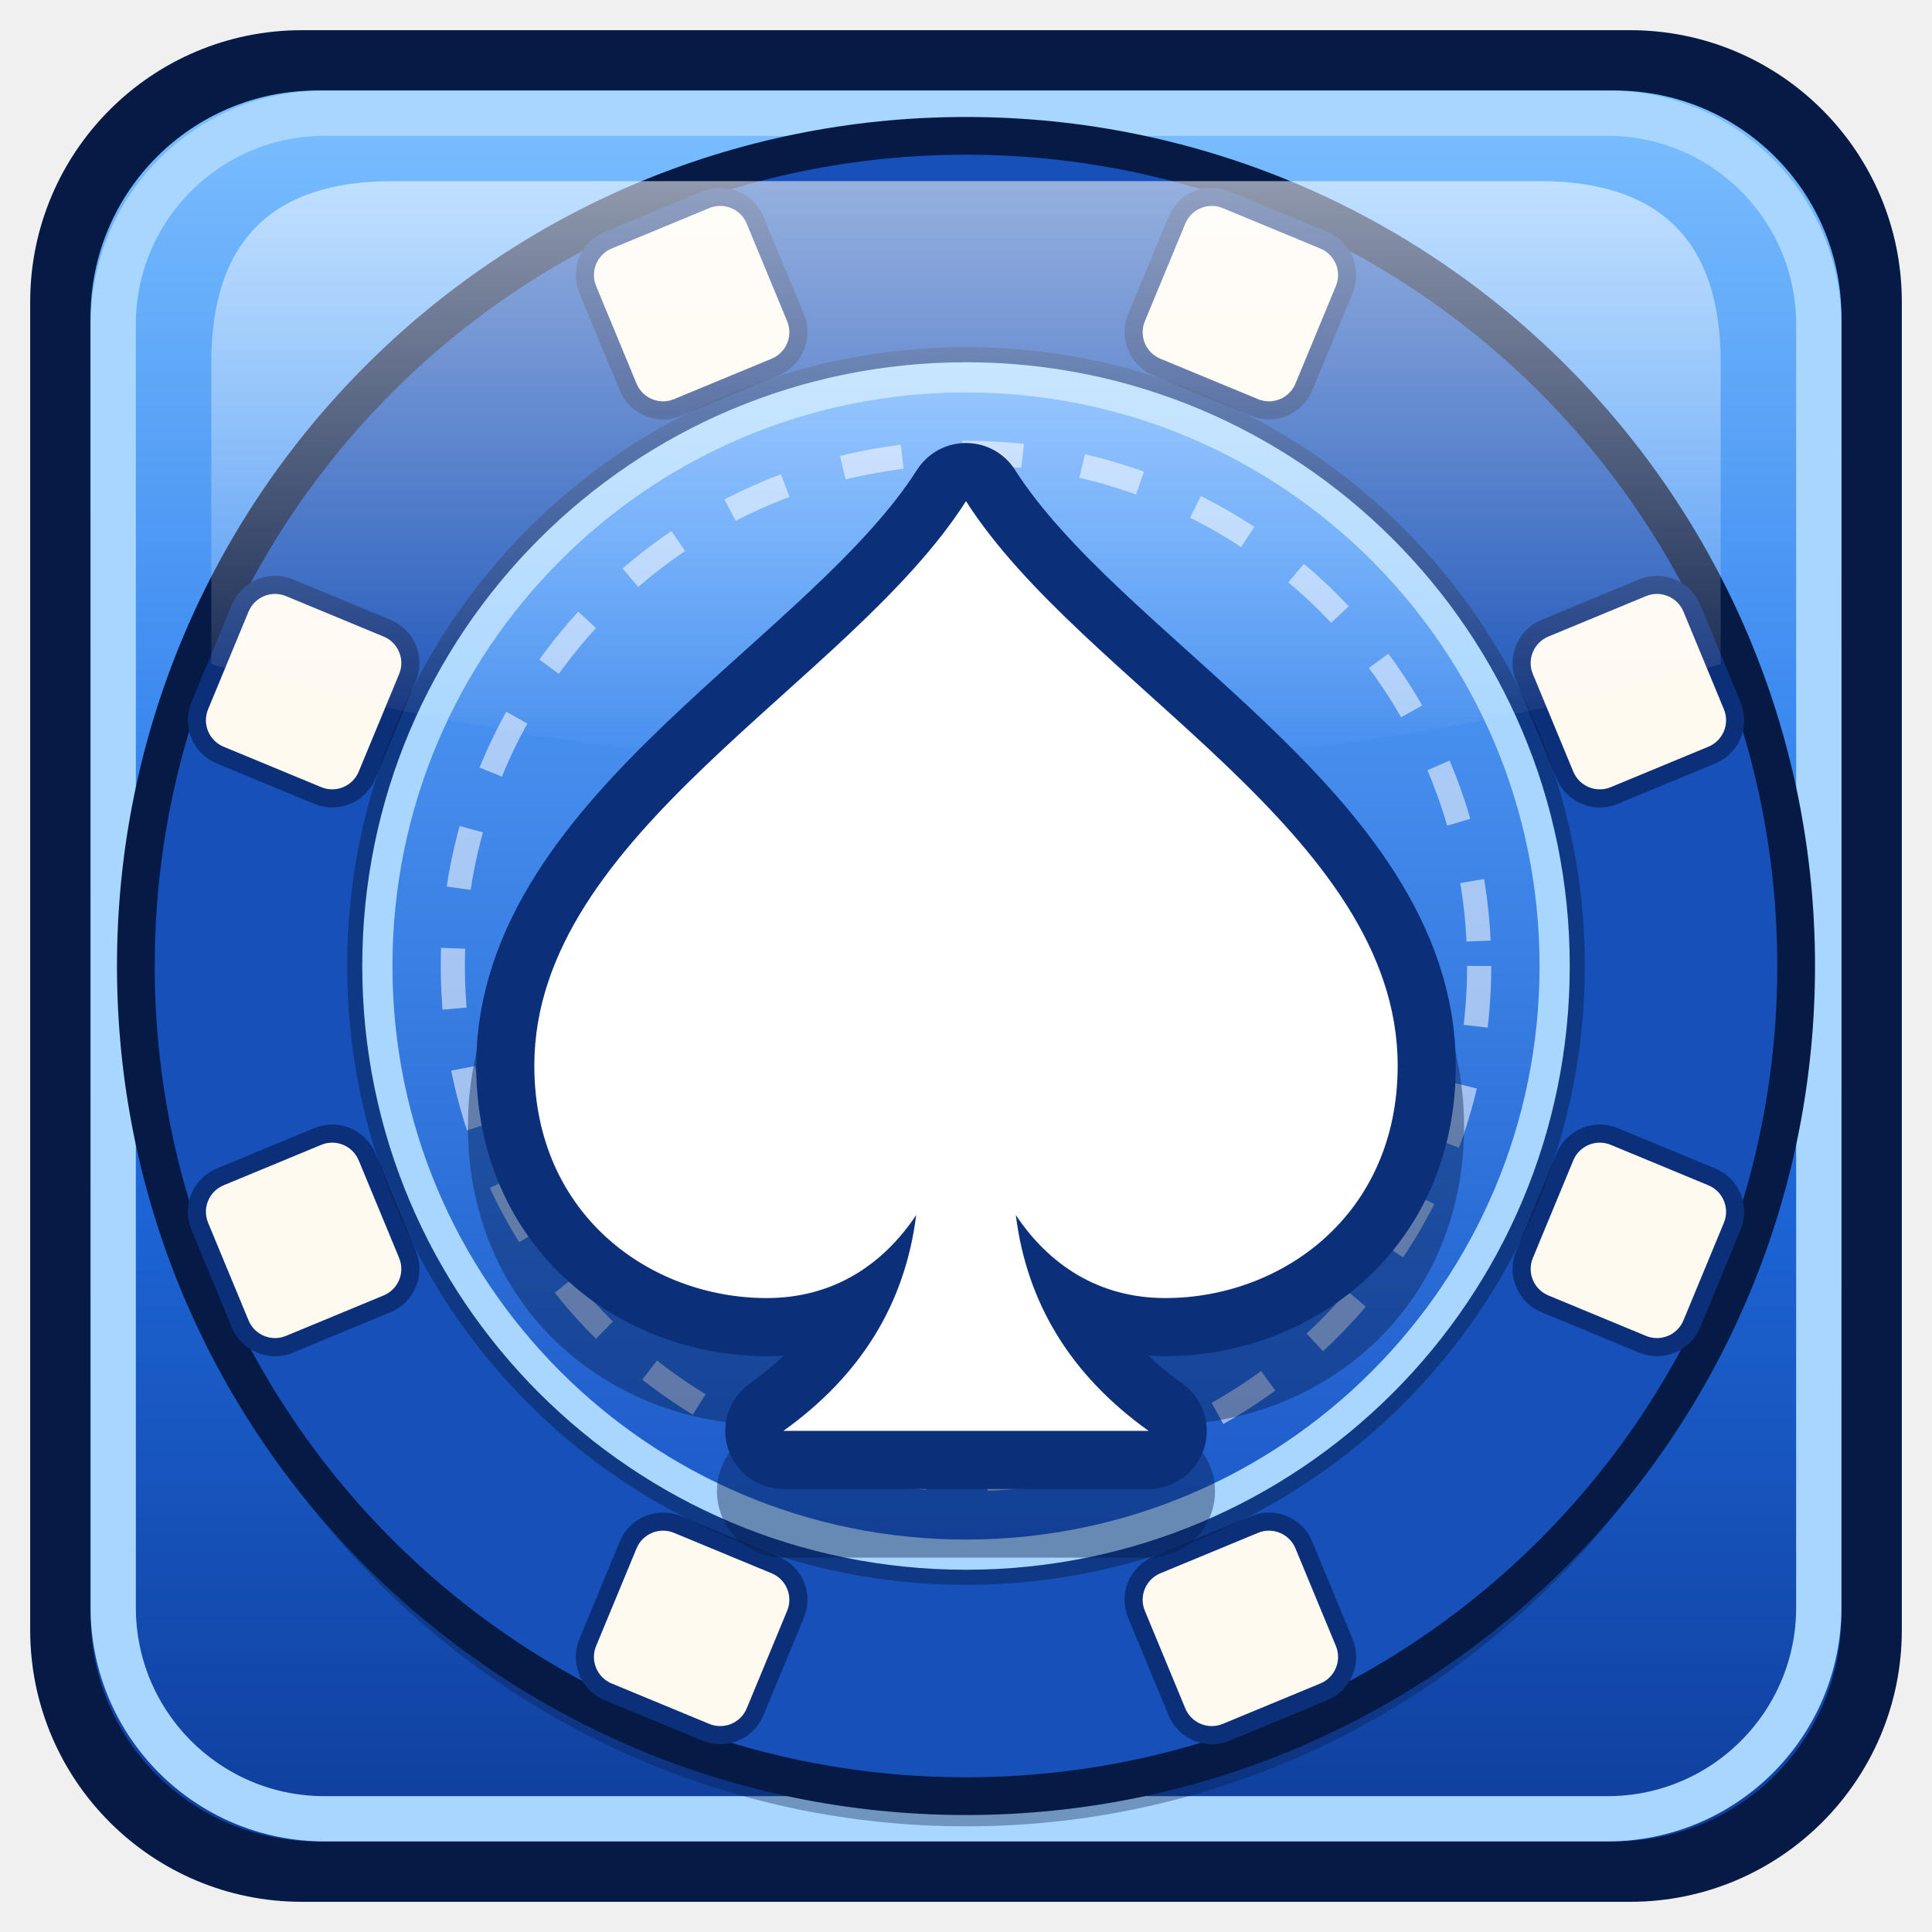
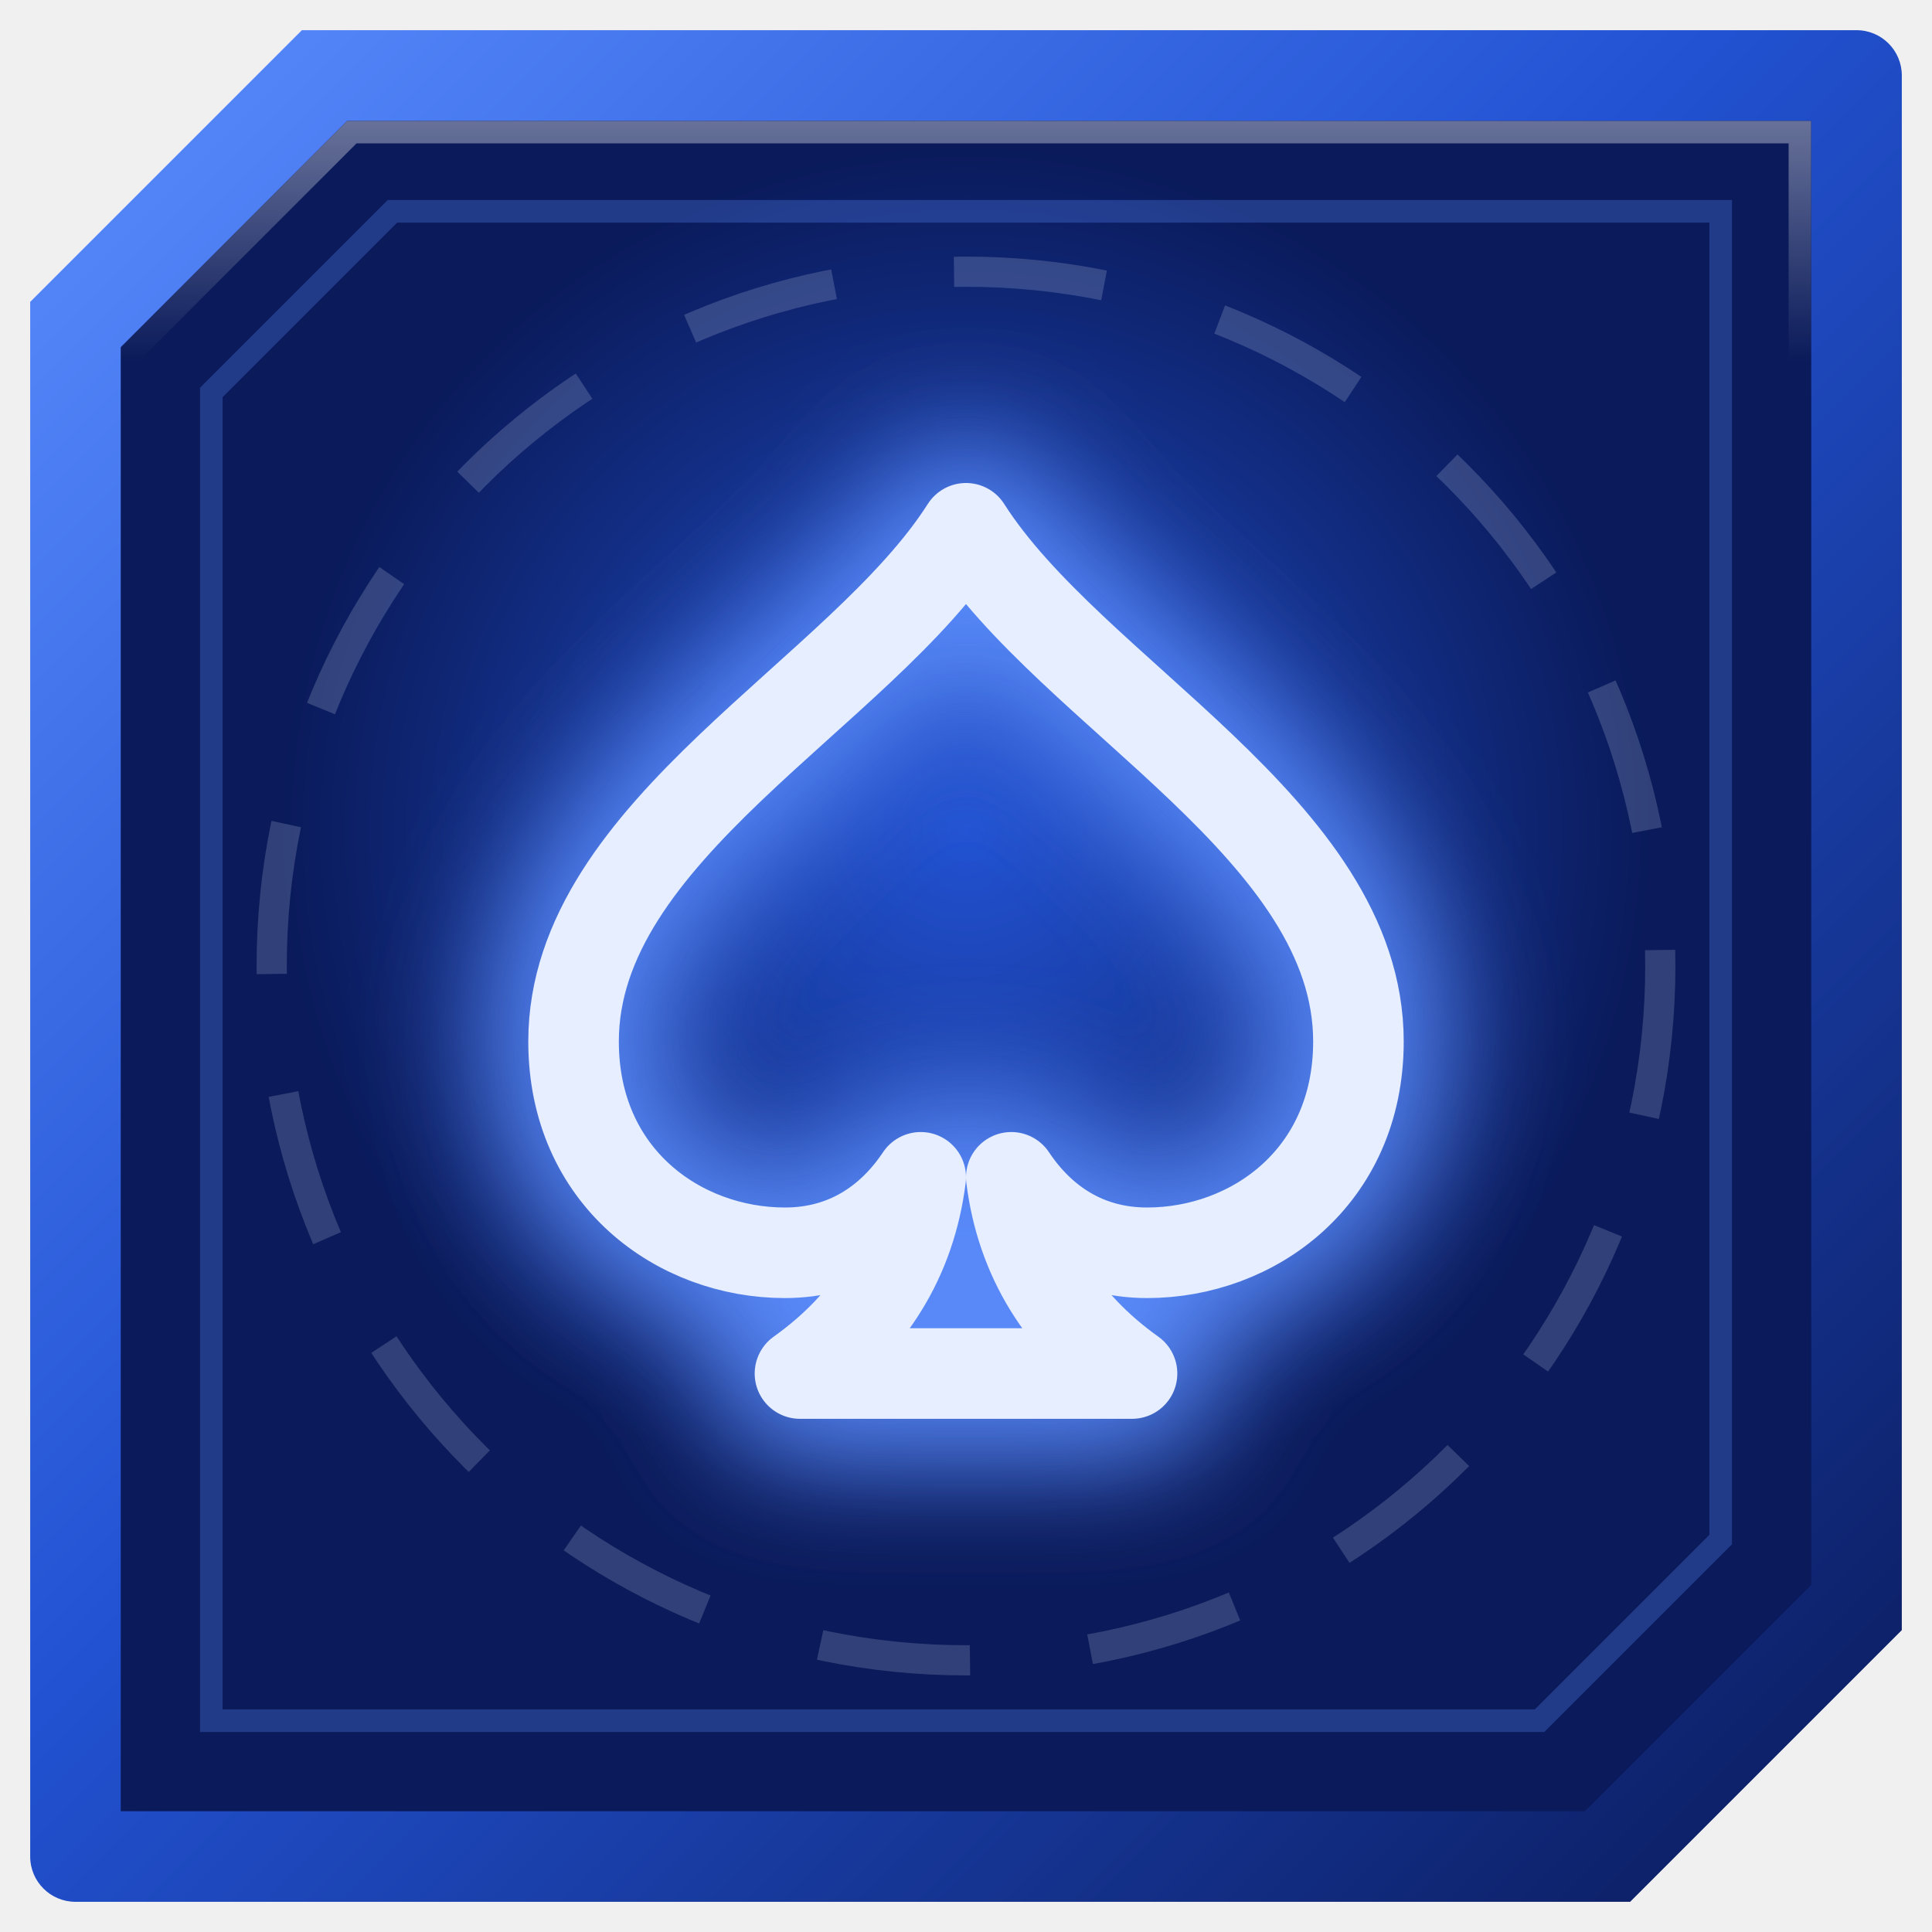
<svg xmlns="http://www.w3.org/2000/svg" width="128" height="128" viewBox="0 0 128 128">
  <defs>
-     <linearGradient id="body" x1="0" y1="0" x2="0" y2="1">
-       <stop offset="0" stop-color="#7cc0ff" />
-       <stop offset="0.5" stop-color="#2273ea" />
-       <stop offset="1" stop-color="#0f3e9c" />
+     <linearGradient id="frame" x1="0" y1="0" x2="1" y2="1">
+       <stop offset="0" stop-color="#5c8eff" />
+       <stop offset="0.45" stop-color="#2252d2" />
+       <stop offset="1" stop-color="#0a1a5a" />
    </linearGradient>
-     <linearGradient id="face" x1="0" y1="0" x2="0" y2="1">
-       <stop offset="0" stop-color="#5aa6ff" />
-       <stop offset="1" stop-color="#1a58c8" />
-     </linearGradient>
-     <linearGradient id="gloss" x1="0" y1="0" x2="0" y2="1">
-       <stop offset="0" stop-color="#ffffff" stop-opacity="0.55" />
+     <radialGradient id="body" cx="0.5" cy="0.42" r="0.68">
+       <stop offset="0" stop-color="#2252d2" />
+       <stop offset="0.6" stop-color="#0a1a5a" />
+       <stop offset="1" stop-color="#0a1a5a" />
+     </radialGradient>
+     <linearGradient id="topLight" x1="0" y1="0" x2="0" y2="1">
+       <stop offset="0.3" stop-color="#ffffff" />
      <stop offset="1" stop-color="#ffffff" stop-opacity="0" />
    </linearGradient>
+     <mask id="top">
+       <rect width="128" height="24" fill="url(#topLight)" />
+     </mask>
+     <clipPath id="face">
+       <path d="M23 8 L120 8 L120 105 L105 120 L8 120 L8 23 L23 8 Z" />
+     </clipPath>
+     <filter id="glow" x="-40%" y="-40%" width="180%" height="180%">
+       <feGaussianBlur stdDeviation="4" />
+     </filter>
  </defs>
-   <rect x="2" y="2" width="124" height="124" rx="18" fill="#061a46" />
-   <rect x="6" y="6" width="116" height="116" rx="15" fill="url(#body)" />
-   <rect x="7.5" y="7.5" width="113" height="113" rx="14" fill="none" stroke="#a8d6ff" stroke-width="3" />
-   <circle cx="64" cy="66" r="55" fill="#061a46" opacity="0.35" />
-   <circle cx="64" cy="64" r="55" fill="#1650b8" stroke="#061a46" stroke-width="2.5" />
-   <rect x="58" y="10.5" width="12" height="12" rx="2.5" fill="#fffaf0" stroke="#0c2f7a" stroke-width="1.2" transform="rotate(22.5 64 64)" />
-   <rect x="58" y="10.5" width="12" height="12" rx="2.5" fill="#fffaf0" stroke="#0c2f7a" stroke-width="1.2" transform="rotate(67.5 64 64)" />
-   <rect x="58" y="10.5" width="12" height="12" rx="2.5" fill="#fffaf0" stroke="#0c2f7a" stroke-width="1.2" transform="rotate(112.5 64 64)" />
-   <rect x="58" y="10.5" width="12" height="12" rx="2.5" fill="#fffaf0" stroke="#0c2f7a" stroke-width="1.2" transform="rotate(157.5 64 64)" />
-   <rect x="58" y="10.5" width="12" height="12" rx="2.5" fill="#fffaf0" stroke="#0c2f7a" stroke-width="1.2" transform="rotate(202.5 64 64)" />
-   <rect x="58" y="10.5" width="12" height="12" rx="2.5" fill="#fffaf0" stroke="#0c2f7a" stroke-width="1.2" transform="rotate(247.5 64 64)" />
-   <rect x="58" y="10.5" width="12" height="12" rx="2.5" fill="#fffaf0" stroke="#0c2f7a" stroke-width="1.2" transform="rotate(292.5 64 64)" />
-   <rect x="58" y="10.5" width="12" height="12" rx="2.5" fill="#fffaf0" stroke="#0c2f7a" stroke-width="1.2" transform="rotate(337.5 64 64)" />
-   <circle cx="64" cy="64" r="41" fill="#061a46" opacity="0.45" />
-   <circle cx="64" cy="64" r="39" fill="url(#face)" stroke="#a8d6ff" stroke-width="2" />
-   <circle cx="64" cy="64" r="34" fill="none" stroke="#ffffff" stroke-width="1.6" stroke-dasharray="4 4" opacity="0.55" />
-   <path d="M14 24 Q14 12 26 12 H102 Q114 12 114 24 V44 Q64 58 14 44 Z" fill="url(#gloss)" />
-   <path d="M64 35 C71 46 90 55 90 69 C90 78 83 83 76 83 C72 83 69 81 67 78 Q68 86 75 91 H53 Q60 86 61 78 C59 81 56 83 52 83 C45 83 38 78 38 69 C38 55 57 46 64 35 Z" transform="translate(0 4) translate(64 64) scale(1.1) translate(-64 -63)" fill="#061a46" stroke="#061a46" stroke-width="8" stroke-linejoin="round" opacity="0.4" />
-   <path d="M64 35 C71 46 90 55 90 69 C90 78 83 83 76 83 C72 83 69 81 67 78 Q68 86 75 91 H53 Q60 86 61 78 C59 81 56 83 52 83 C45 83 38 78 38 69 C38 55 57 46 64 35 Z" transform="translate(64 64) scale(1.1) translate(-64 -63)" fill="#ffffff" stroke="#0c2f7a" stroke-width="7" stroke-linejoin="round" paint-order="stroke" />
+   <path d="M20 2 L123 2 A3 3 0 0 1 126 5 L126 108 L108 126 L5 126 A3 3 0 0 1 2 123 L2 20 L20 2 Z" fill="url(#frame)" />
+   <path d="M23 8 L120 8 L120 105 L105 120 L8 120 L8 23 L23 8 Z" fill="url(#body)" />
+   <g clip-path="url(#face)">
+     <circle cx="64" cy="64" r="46" fill="none" stroke="#e6eeff" stroke-width="2" stroke-dasharray="10 8" opacity="0.18" />
+   </g>
+   <path d="M26 14 L114 14 L114 102 L102 114 L14 114 L14 26 L26 14 Z" fill="none" stroke="#5c8eff" stroke-width="1.5" opacity="0.28" />
+   <path d="M23 8 L120 8 L120 105 L105 120 L8 120 L8 23 L23 8 Z" fill="none" stroke="#ffffff" stroke-width="3" opacity="0.4" mask="url(#top)" clip-path="url(#face)" />
+   <g filter="url(#glow)" opacity="0.95">
+     <path d="M64 35 C71 46 90 55 90 69 C90 78 83 83 76 83 C72 83 69 81 67 78 Q68 86 75 91 H53 Q60 86 61 78 C59 81 56 83 52 83 C45 83 38 78 38 69 C38 55 57 46 64 35 Z" fill="none" stroke="#5c8eff" stroke-width="11.4" stroke-linecap="round" stroke-linejoin="round" />
+   </g>
+   <g>
+     <path d="M64 35 C71 46 90 55 90 69 C90 78 83 83 76 83 C72 83 69 81 67 78 Q68 86 75 91 H53 Q60 86 61 78 C59 81 56 83 52 83 C45 83 38 78 38 69 C38 55 57 46 64 35 Z" fill="none" stroke="#e6eeff" stroke-width="6" stroke-linecap="round" stroke-linejoin="round" />
+   </g>
</svg>
